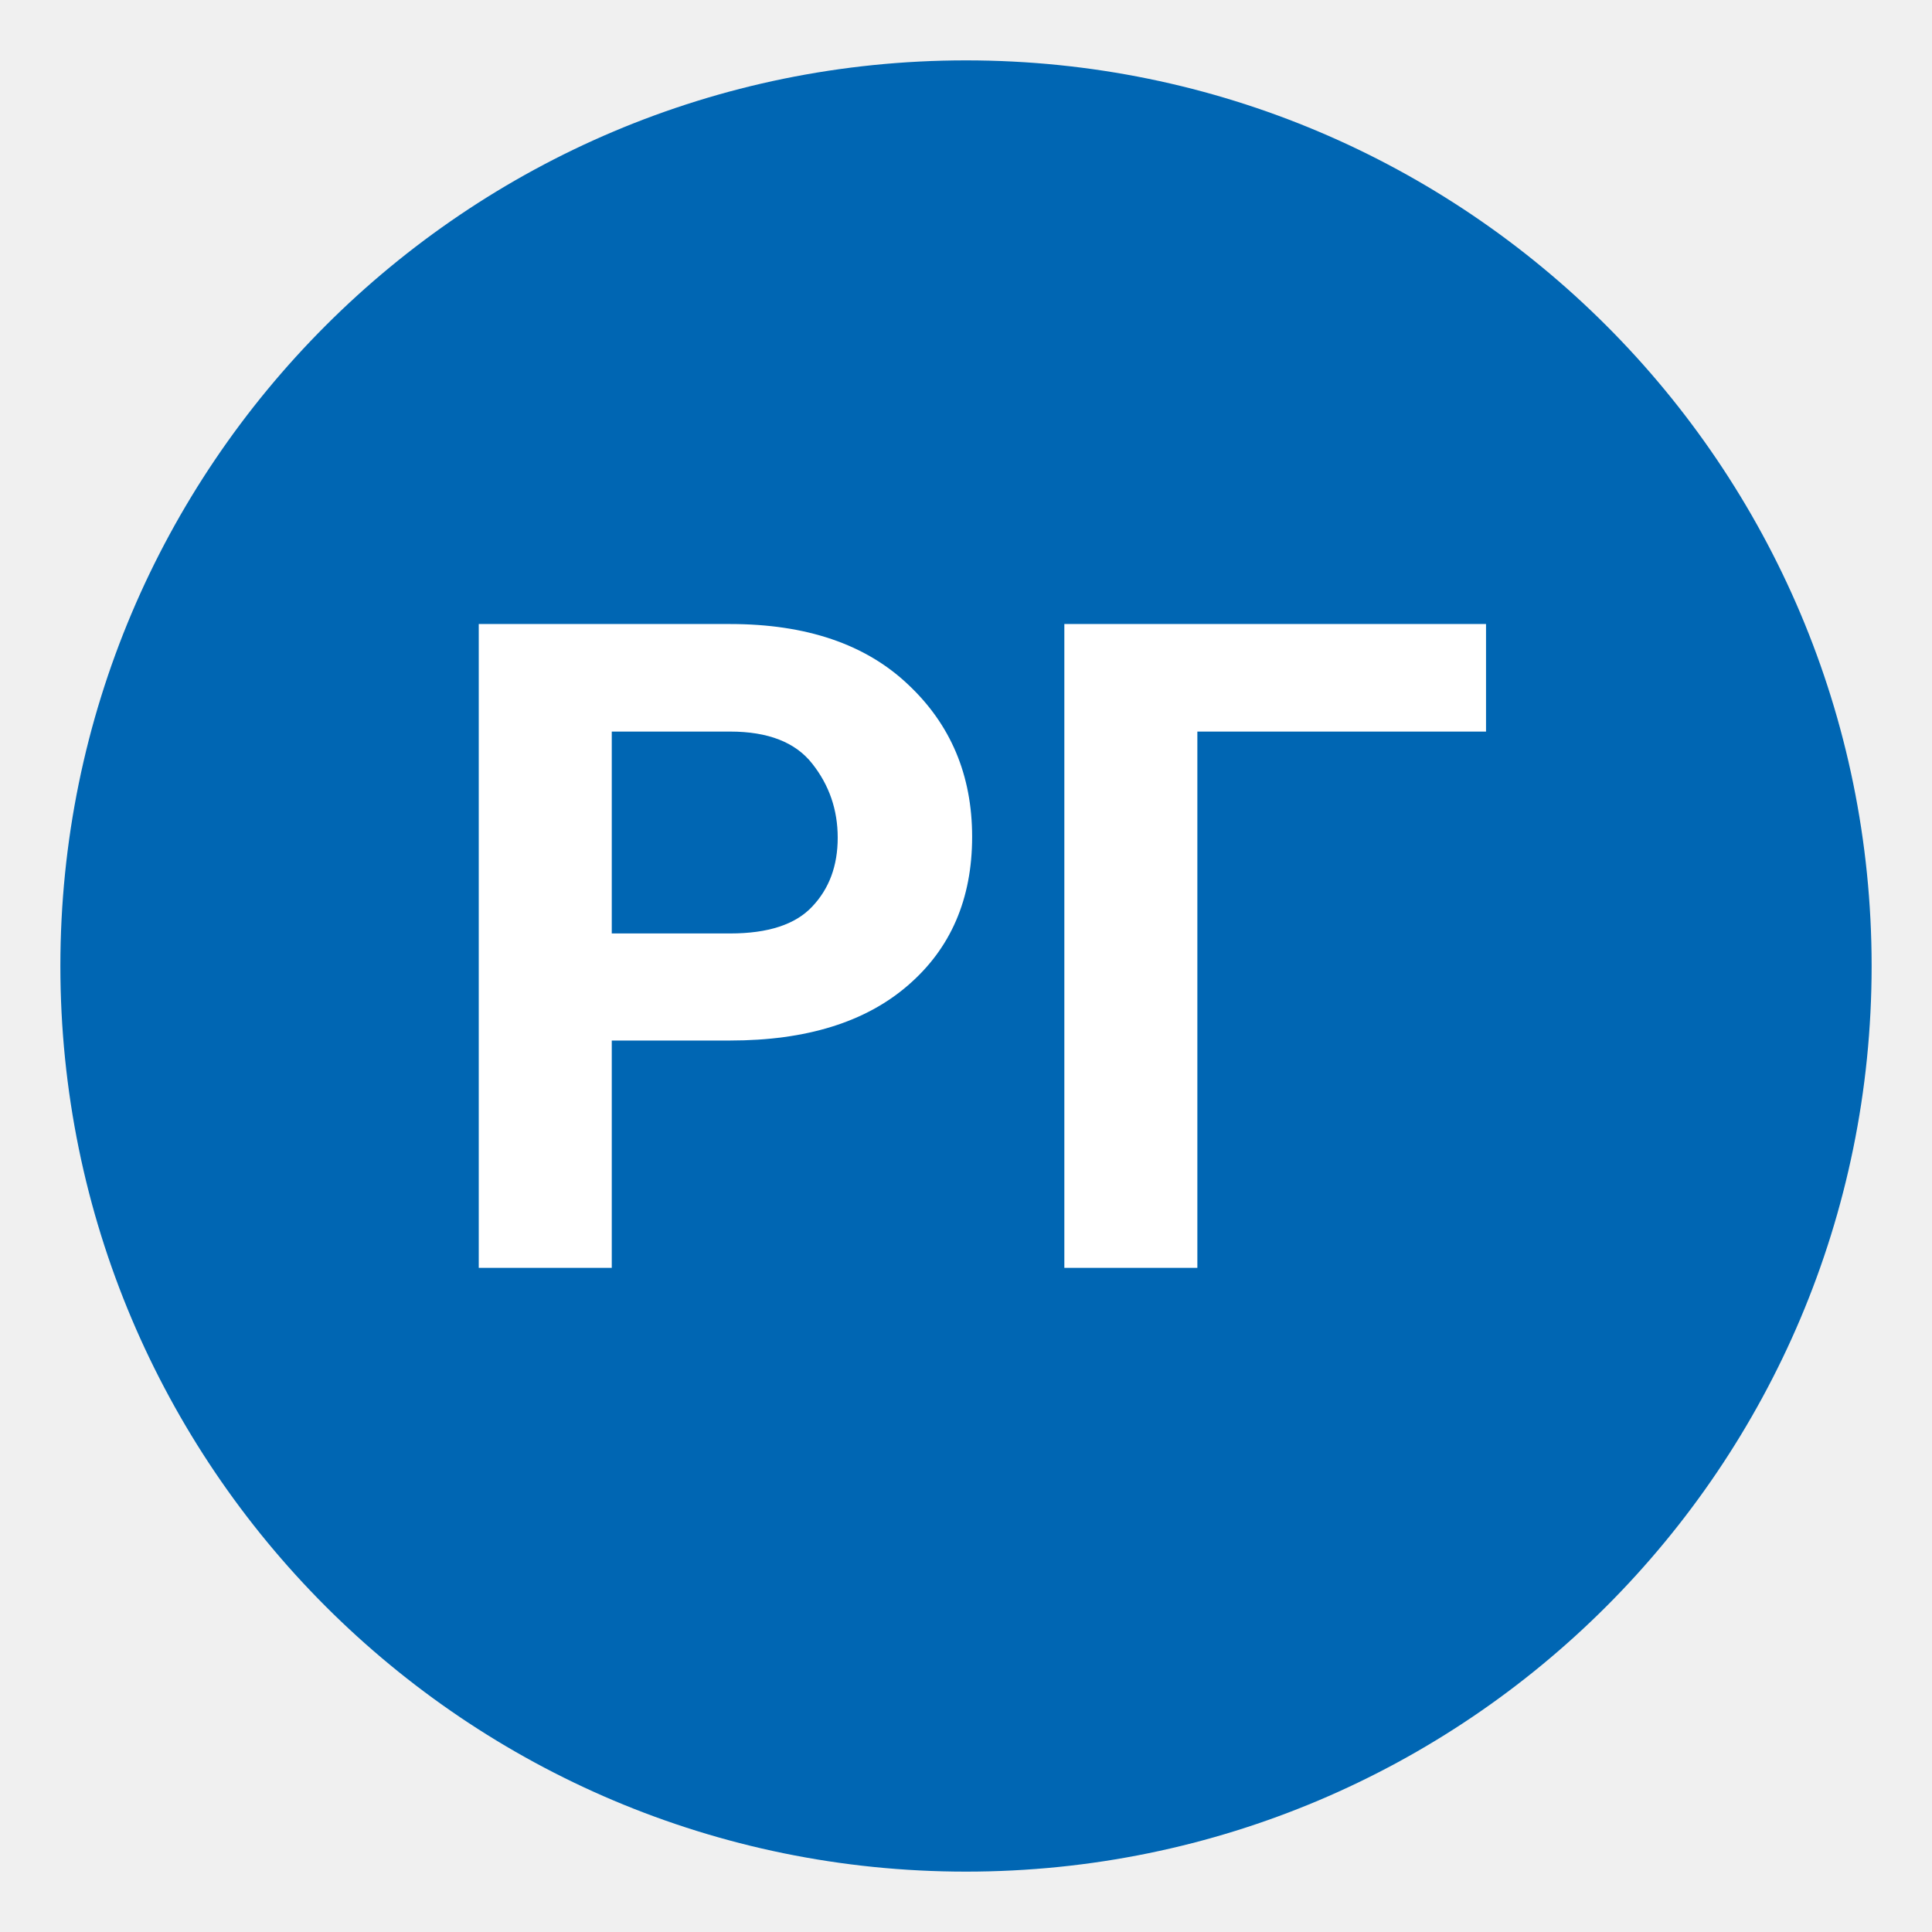
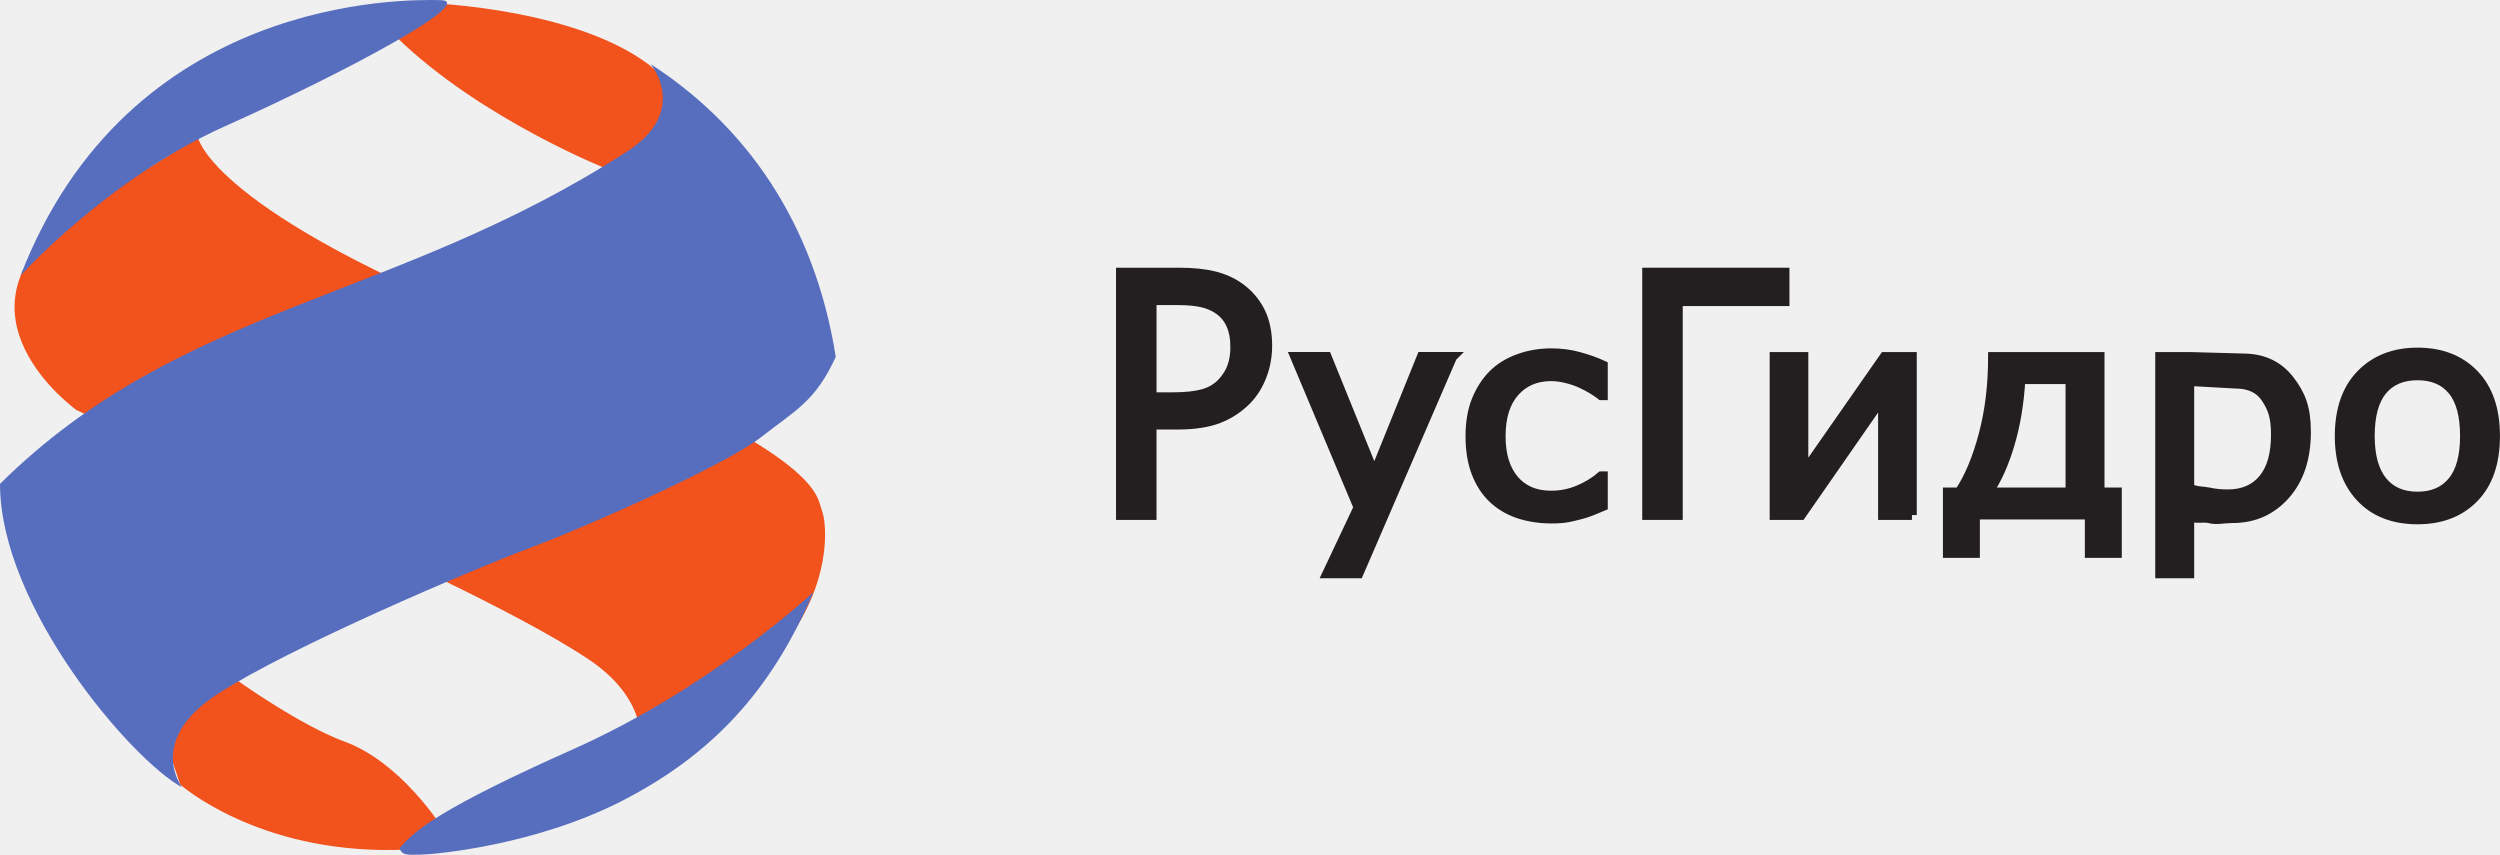
- <svg xmlns="http://www.w3.org/2000/svg" viewBox="0 0 64 64" role="img" aria-label="HYDR">
-   <circle cx="32" cy="32" r="30" fill="#0066B3" />
-   <text x="32" y="42" text-anchor="middle" font-family="'Segoe UI', 'Roboto', 'Helvetica Neue', Arial, sans-serif" font-size="30" font-weight="700" fill="#ffffff">РГ</text>
+ <svg xmlns="http://www.w3.org/2000/svg" width="323.36" height="110.561" id="svg3822" version="1.1">
+   <defs id="defs3824">
+     <clipPath clipPathUnits="userSpaceOnUse" id="clipPath308">
+       <path d="m 462.109,884.34 c -37.679,0.961 -322.73,4.84 -434.828,-285.059 0,0 89.715,99.989 211.606,154.59 129.488,57.988 260.898,129.488 223.222,130.469 z" id="path310" />
+     </clipPath>
+     <radialGradient fx="0" fy="0" cx="0" cy="0" r="1" gradientUnits="userSpaceOnUse" gradientTransform="matrix(63.1145,0,0,-63.1145,57.4731,59.864)" spreadMethod="pad" id="radialGradient312">
+       <stop style="stop-opacity:1;stop-color:#576ebe" offset="0" id="stop314" />
+       <stop style="stop-opacity:1;stop-color:#293d9b" offset="0.564" id="stop316" />
+       <stop style="stop-opacity:1;stop-color:#293d9b" offset="0.564" id="stop318" />
+       <stop style="stop-opacity:1;stop-color:#2b2f7f" offset="0.679" id="stop320" />
+       <stop style="stop-opacity:1;stop-color:#293d9b" offset="0.903" id="stop322" />
+       <stop style="stop-opacity:1;stop-color:#293d9b" offset="0.903" id="stop324" />
+       <stop style="stop-opacity:1;stop-color:#576ebe" offset="1" id="stop326" />
+       <stop style="stop-opacity:1;stop-color:#576ebe" offset="1" id="stop328" />
+     </radialGradient>
+     <clipPath clipPathUnits="userSpaceOnUse" id="clipPath288">
+       <path d="m 847.672,271.699 c 0,0 -105.332,-98.578 -248.356,-162.34 C 461.871,48.082 435.043,25.301 419.586,6.961 421.523,-1.75 431.195,0.172 441.824,0.172 452.449,0.172 558.75,8.859 650.527,56.219 742.34,103.559 804.18,169.281 847.672,271.699 z" id="path290" />
+     </clipPath>
+     <radialGradient fx="0" fy="0" cx="0" cy="0" r="1" gradientUnits="userSpaceOnUse" gradientTransform="matrix(22.103,0,0,-22.103,53.6685,18.157)" spreadMethod="pad" id="radialGradient292">
+       <stop style="stop-opacity:1;stop-color:#2b2f7f" offset="0" id="stop294" />
+       <stop style="stop-opacity:1;stop-color:#293d9b" offset="0.661" id="stop296" />
+       <stop style="stop-opacity:1;stop-color:#293d9b" offset="0.661" id="stop298" />
+       <stop style="stop-opacity:1;stop-color:#576ebe" offset="1" id="stop300" />
+     </radialGradient>
+     <clipPath clipPathUnits="userSpaceOnUse" id="clipPath260">
+       <path d="m 679.184,818.25 c 0,0 41.523,-49.191 -25.766,-91.449 C 413.773,572.219 193.48,569.32 6.02,383.789 6.02,257.211 141.309,98.762 194.457,69.75 c 0,0 -37.703,48.301 36.711,96.629 74.394,48.312 262.82,128.512 324.672,151.703 61.84,23.207 201.937,85.996 237.695,114.027 35.758,28.012 56.039,36.731 77.293,83.102 -22.207,140.117 -93.734,239.648 -191.644,303.039 z" id="path262" />
+     </clipPath>
+     <radialGradient fx="0" fy="0" cx="0" cy="0" r="1" gradientUnits="userSpaceOnUse" gradientTransform="matrix(63.1133,0,0,-63.1133,57.4727,59.864)" spreadMethod="pad" id="radialGradient264">
+       <stop style="stop-opacity:1;stop-color:#576ebe" offset="0" id="stop266" />
+       <stop style="stop-opacity:1;stop-color:#293d9b" offset="0.564" id="stop268" />
+       <stop style="stop-opacity:1;stop-color:#293d9b" offset="0.564" id="stop270" />
+       <stop style="stop-opacity:1;stop-color:#2b2f7f" offset="0.679" id="stop272" />
+       <stop style="stop-opacity:1;stop-color:#293d9b" offset="0.903" id="stop274" />
+       <stop style="stop-opacity:1;stop-color:#293d9b" offset="0.903" id="stop276" />
+       <stop style="stop-opacity:1;stop-color:#576ebe" offset="1" id="stop278" />
+       <stop style="stop-opacity:1;stop-color:#576ebe" offset="1" id="stop280" />
+     </radialGradient>
+     <clipPath clipPathUnits="userSpaceOnUse" id="clipPath244">
+       <path d="m 446.637,881.441 c 0,0 172.011,-4.839 245.449,-76.332 73.434,-71.519 1.934,-68.621 -6.754,-79.25 -8.707,-10.621 -48.336,-17.398 -48.336,-17.398 0,0 -133.336,52.187 -221.289,138.18 -16.414,26.089 30.93,34.8 30.93,34.8 z" id="path246" />
+     </clipPath>
+     <radialGradient fx="0" fy="0" cx="0" cy="0" r="1" gradientUnits="userSpaceOnUse" gradientTransform="matrix(12.6329,0,0,-12.6329,56.8574,79.495)" spreadMethod="pad" id="radialGradient248">
+       <stop style="stop-opacity:1;stop-color:#f57d14" offset="0" id="stop250" />
+       <stop style="stop-opacity:1;stop-color:#f2521b" offset="1" id="stop252" />
+     </radialGradient>
+     <clipPath clipPathUnits="userSpaceOnUse" id="clipPath228">
+       <path d="m 85.258,460.121 c 0,0 -141.082,100.481 -4.828,201.961 L 210.859,742.27 c 0,0 13.539,-77.301 331.45,-201.93 C 860.203,415.691 850.527,371.238 856.344,356.73 862.156,342.238 866.969,279.441 814.805,213.738 762.605,148.02 666,97.769 666,97.769 c 0,0 22.223,56.05 -52.195,105.34 C 539.418,252.371 379.004,324.828 325.883,348.02 272.695,371.238 85.258,460.121 85.258,460.121 z" id="path230" />
+     </clipPath>
+     <radialGradient fx="0" fy="0" cx="0" cy="0" r="1" gradientUnits="userSpaceOnUse" gradientTransform="matrix(37.3965,0,0,-37.3965,44.0449,42.002)" spreadMethod="pad" id="radialGradient232">
+       <stop style="stop-opacity:1;stop-color:#f57d14" offset="0" id="stop234" />
+       <stop style="stop-opacity:1;stop-color:#f2521b" offset="1" id="stop236" />
+     </radialGradient>
+     <clipPath clipPathUnits="userSpaceOnUse" id="clipPath212">
+       <path d="m 166.438,150.898 52.156,53.172 c 0,0 86.015,-65.711 143.968,-86.961 57.997,-21.257 99.547,-86.961 99.547,-86.961 0,0 97.579,-22.238 -46.402,-25.129 C 271.746,2.109 192.512,72.641 192.512,72.641 l -26.074,78.257 z" id="path214" />
+     </clipPath>
+     <radialGradient fx="0" fy="0" cx="0" cy="0" r="1" gradientUnits="userSpaceOnUse" gradientTransform="matrix(13.5662,0,0,-13.5662,33.043,10.45)" spreadMethod="pad" id="radialGradient216">
+       <stop style="stop-opacity:1;stop-color:#f57d14" offset="0" id="stop218" />
+       <stop style="stop-opacity:1;stop-color:#f2521b" offset="1" id="stop220" />
+     </radialGradient>
+   </defs>
+   <g id="layer1" transform="translate(-232.6088,-311.3672)">
+     <path id="path176" style="fill:#231f20;fill-opacity:1;fill-rule:nonzero;stroke:none" d="m 392.376,356.182 c 0,-1.081 -0.177,-2.021 -0.532,-2.821 -0.357,-0.801 -0.897,-1.454 -1.625,-1.96 -0.63,-0.433 -1.366,-0.745 -2.203,-0.927 -0.843,-0.183 -1.887,-0.272 -3.136,-0.272 l -3.306,0 0,12.534 2.723,0 c 1.613,0 2.915,-0.136 3.908,-0.41 0.995,-0.275 1.821,-0.761 2.481,-1.466 0.589,-0.631 1.02,-1.319 1.288,-2.062 0.271,-0.747 0.404,-1.614 0.404,-2.615 z m 4.152,-0.103 c 0,1.362 -0.231,2.651 -0.698,3.865 -0.463,1.216 -1.103,2.252 -1.923,3.106 -1.036,1.067 -2.251,1.879 -3.647,2.426 -1.399,0.546 -3.165,0.821 -5.3,0.821 l -3.388,0 0,11.692 -3.986,0 0,-31.37 7.535,0 c 1.771,0 3.284,0.153 4.532,0.462 1.251,0.31 2.351,0.81 3.308,1.498 1.113,0.799 1.989,1.812 2.62,3.042 0.629,1.23 0.946,2.715 0.946,4.457" />
+     <path id="path178" style="fill:none;stroke:#231f20;stroke-width:1.25;stroke-linecap:butt;stroke-linejoin:miter;stroke-miterlimit:10;stroke-opacity:1;stroke-dasharray:none" d="m 392.376,356.182 c 0,-1.081 -0.177,-2.021 -0.532,-2.821 -0.357,-0.801 -0.897,-1.454 -1.625,-1.96 -0.63,-0.433 -1.366,-0.745 -2.203,-0.927 -0.843,-0.183 -1.887,-0.272 -3.136,-0.272 l -3.306,0 0,12.534 2.723,0 c 1.613,0 2.915,-0.136 3.908,-0.41 0.995,-0.275 1.821,-0.761 2.481,-1.466 0.589,-0.631 1.02,-1.319 1.288,-2.062 0.271,-0.747 0.404,-1.614 0.404,-2.615 z m 4.152,-0.103 c 0,1.362 -0.231,2.651 -0.698,3.865 -0.463,1.216 -1.103,2.252 -1.923,3.106 -1.036,1.067 -2.251,1.879 -3.647,2.426 -1.399,0.546 -3.165,0.821 -5.3,0.821 l -3.388,0 0,11.692 -3.986,0 0,-31.37 7.535,0 c 1.771,0 3.284,0.153 4.532,0.462 1.251,0.31 2.351,0.81 3.308,1.498 1.113,0.799 1.989,1.812 2.62,3.042 0.629,1.23 0.946,2.715 0.946,4.457 z" />
+     <path id="path180" style="fill:#231f20;fill-opacity:1;fill-rule:nonzero;stroke:none" d="m 420.441,357.526 -12.107,28.01 -4.051,0 4.029,-8.538 -8.182,-19.473 4.091,0 6.147,15.15 6.125,-15.15 3.949,0" />
+     <path id="path182" style="fill:none;stroke:#231f20;stroke-width:1.25;stroke-linecap:butt;stroke-linejoin:miter;stroke-miterlimit:10;stroke-opacity:1;stroke-dasharray:none" d="m 420.441,357.526 -12.107,28.01 -4.051,0 4.029,-8.538 -8.182,-19.473 4.091,0 6.147,15.15 6.125,-15.15 3.949,0 z" />
+     <path id="path184" style="fill:#231f20;fill-opacity:1;fill-rule:nonzero;stroke:none" d="m 433.29,378.446 c -1.542,0 -2.962,-0.219 -4.254,-0.648 -1.286,-0.434 -2.396,-1.093 -3.322,-1.97 -0.925,-0.88 -1.646,-1.99 -2.155,-3.326 -0.512,-1.339 -0.769,-2.911 -0.769,-4.715 0,-1.798 0.266,-3.349 0.799,-4.655 0.53,-1.306 1.238,-2.405 2.125,-3.297 0.885,-0.889 1.991,-1.579 3.317,-2.059 1.32,-0.485 2.74,-0.725 4.259,-0.725 1.238,0 2.43,0.156 3.579,0.476 1.147,0.317 2.169,0.684 3.069,1.099 l 0,3.868 -0.22,0 c -0.266,-0.21 -0.61,-0.449 -1.036,-0.717 -0.424,-0.268 -0.938,-0.541 -1.539,-0.824 -0.524,-0.244 -1.145,-0.457 -1.857,-0.641 -0.713,-0.182 -1.397,-0.274 -2.056,-0.274 -1.959,0 -3.534,0.675 -4.726,2.023 -1.188,1.35 -1.782,3.258 -1.782,5.726 0,2.418 0.579,4.301 1.725,5.65 1.146,1.349 2.743,2.024 4.784,2.024 1.239,0 2.411,-0.23 3.529,-0.695 1.115,-0.462 2.103,-1.061 2.96,-1.797 l 0.22,0 0,3.866 c -0.372,0.159 -0.844,0.351 -1.407,0.578 -0.561,0.229 -1.075,0.394 -1.534,0.503 -0.64,0.172 -1.22,0.304 -1.73,0.397 -0.511,0.087 -1.17,0.135 -1.976,0.135" />
+     <path id="path186" style="fill:none;stroke:#231f20;stroke-width:1.25;stroke-linecap:butt;stroke-linejoin:miter;stroke-miterlimit:10;stroke-opacity:1;stroke-dasharray:none" d="m 433.29,378.446 c -1.542,0 -2.962,-0.219 -4.254,-0.648 -1.286,-0.434 -2.396,-1.093 -3.322,-1.97 -0.925,-0.88 -1.646,-1.99 -2.155,-3.326 -0.512,-1.339 -0.769,-2.911 -0.769,-4.715 0,-1.798 0.266,-3.349 0.799,-4.655 0.53,-1.306 1.238,-2.405 2.125,-3.297 0.885,-0.889 1.991,-1.579 3.317,-2.059 1.32,-0.485 2.74,-0.725 4.259,-0.725 1.238,0 2.43,0.156 3.579,0.476 1.147,0.317 2.169,0.684 3.069,1.099 l 0,3.868 -0.22,0 c -0.266,-0.21 -0.61,-0.449 -1.036,-0.717 -0.424,-0.268 -0.938,-0.541 -1.539,-0.824 -0.524,-0.244 -1.145,-0.457 -1.857,-0.641 -0.713,-0.182 -1.397,-0.274 -2.056,-0.274 -1.959,0 -3.534,0.675 -4.726,2.023 -1.188,1.35 -1.782,3.258 -1.782,5.726 0,2.418 0.579,4.301 1.725,5.65 1.146,1.349 2.743,2.024 4.784,2.024 1.239,0 2.411,-0.23 3.529,-0.695 1.115,-0.462 2.103,-1.061 2.96,-1.797 l 0.22,0 0,3.866 c -0.372,0.159 -0.844,0.351 -1.407,0.578 -0.561,0.229 -1.075,0.394 -1.534,0.503 -0.64,0.172 -1.22,0.304 -1.73,0.397 -0.511,0.087 -1.17,0.135 -1.976,0.135 z" />
+     <path id="path188" style="fill:#231f20;fill-opacity:1;fill-rule:nonzero;stroke:none" d="m 463.439,350.329 -13.804,0 0,27.661 -3.989,0 0,-31.37 17.793,0 0,3.709" />
+     <path id="path190" style="fill:none;stroke:#231f20;stroke-width:1.25;stroke-linecap:butt;stroke-linejoin:miter;stroke-miterlimit:10;stroke-opacity:1;stroke-dasharray:none" d="m 463.439,350.329 -13.804,0 0,27.661 -3.989,0 0,-31.37 17.793,0 0,3.709 z" />
+     <path id="path192" style="fill:#231f20;fill-opacity:1;fill-rule:nonzero;stroke:none" d="m 479.906,377.99 -3.751,0 0,-15.261 -10.598,15.261 -3.428,0 0,-20.464 3.749,0 0,15.021 10.48,-15.021 3.547,0 0,20.464" />
+     <path id="path194" style="fill:none;stroke:#231f20;stroke-width:1.25;stroke-linecap:butt;stroke-linejoin:miter;stroke-miterlimit:10;stroke-opacity:1;stroke-dasharray:none" d="m 479.906,377.99 -3.751,0 0,-15.261 -10.598,15.261 -3.428,0 0,-20.464 3.749,0 0,15.021 10.48,-15.021 3.547,0 0,20.464 z" />
+     <path id="path196" style="fill:#231f20;fill-opacity:1;fill-rule:nonzero;stroke:none" d="m 500.4,375.056 0,-14.635 -6.449,0 c -0.174,3.053 -0.634,5.839 -1.381,8.364 -0.744,2.519 -1.681,4.611 -2.811,6.271 l 10.641,0 z m 6.025,7.841 -3.527,0 0,-4.964 -14.83,0 0,4.964 -3.527,0 0,-7.841 1.492,0 c 1.276,-1.904 2.319,-4.393 3.131,-7.463 0.816,-3.074 1.22,-6.427 1.22,-10.067 l 13.804,0 0,17.53 2.237,0 0,7.841" />
+     <path id="path198" style="fill:none;stroke:#231f20;stroke-width:1.25;stroke-linecap:butt;stroke-linejoin:miter;stroke-miterlimit:10;stroke-opacity:1;stroke-dasharray:none" d="m 500.4,375.056 0,-14.635 -6.449,0 c -0.174,3.053 -0.634,5.839 -1.381,8.364 -0.744,2.519 -1.681,4.611 -2.811,6.271 l 10.641,0 z m 6.025,7.841 -3.527,0 0,-4.964 -14.83,0 0,4.964 -3.527,0 0,-7.841 1.492,0 c 1.276,-1.904 2.319,-4.393 3.131,-7.463 0.816,-3.074 1.22,-6.427 1.22,-10.067 l 13.804,0 0,17.53 2.237,0 0,7.841 z" />
+     <path id="path200" style="fill:#231f20;fill-opacity:1;fill-rule:nonzero;stroke:none" d="m 515.789,360.664 0,13.875 c 0.995,0.441 1.847,0.361 2.551,0.517 0.704,0.157 1.515,0.241 2.425,0.241 1.964,0 3.491,-0.656 4.577,-1.962 1.087,-1.308 1.633,-3.219 1.633,-5.734 0,-2.332 -0.409,-3.384 -1.229,-4.672 -0.819,-1.289 -2.151,-1.933 -3.993,-1.933 l -5.965,-0.333 z m 6.893,-2.948 c 2.58,0 4.593,0.926 6.036,2.785 1.444,1.856 2.165,3.59 2.165,6.716 0,3.407 -0.896,6.12 -2.69,8.144 -1.791,2.019 -4.06,3.031 -6.8,3.031 -1.114,0 -2.103,0.264 -2.96,0.03 -0.86,-0.232 -1.741,0.169 -2.644,-0.321 l 0,7.435 -3.788,0 0,-28.01 3.788,0 6.893,0.19" />
+     <path id="path202" style="fill:none;stroke:#231f20;stroke-width:1.25;stroke-linecap:butt;stroke-linejoin:miter;stroke-miterlimit:10;stroke-opacity:1;stroke-dasharray:none" d="m 515.789,360.664 0,13.875 c 0.995,0.441 1.847,0.361 2.551,0.517 0.704,0.157 1.515,0.241 2.425,0.241 1.964,0 3.491,-0.656 4.577,-1.962 1.087,-1.308 1.633,-3.219 1.633,-5.734 0,-2.332 -0.409,-3.384 -1.229,-4.672 -0.819,-1.289 -2.151,-1.933 -3.993,-1.933 l -5.965,-0.333 z m 6.893,-2.948 c 2.58,0 4.593,0.926 6.036,2.785 1.444,1.856 2.165,3.59 2.165,6.716 0,3.407 -0.896,6.12 -2.69,8.144 -1.791,2.019 -4.06,3.031 -6.8,3.031 -1.114,0 -2.103,0.264 -2.96,0.03 -0.86,-0.232 -1.741,0.169 -2.644,-0.321 l 0,7.435 -3.788,0 0,-28.01 3.788,0 6.893,0.19 z" />
+     <path id="path204" style="fill:#231f20;fill-opacity:1;fill-rule:nonzero;stroke:none" d="m 551.428,367.767 c 0,-2.652 -0.527,-4.62 -1.59,-5.909 -1.062,-1.29 -2.571,-1.931 -4.535,-1.931 -1.975,0 -3.494,0.641 -4.562,1.931 -1.07,1.289 -1.603,3.256 -1.603,5.909 0,2.562 0.532,4.508 1.603,5.832 1.069,1.329 2.587,1.99 4.562,1.99 1.948,0 3.456,-0.65 4.525,-1.951 1.067,-1.3 1.6,-3.259 1.6,-5.87 z m 3.91,0 c 0,3.443 -0.911,6.101 -2.74,7.979 -1.826,1.873 -4.256,2.809 -7.295,2.809 -3.131,0 -5.591,-0.966 -7.384,-2.902 -1.795,-1.937 -2.691,-4.564 -2.691,-7.885 0,-3.421 0.925,-6.075 2.77,-7.97 1.847,-1.895 4.284,-2.841 7.305,-2.841 3.039,0 5.469,0.944 7.295,2.83 1.829,1.887 2.74,4.549 2.74,7.981" />
+     <path id="path206" style="fill:none;stroke:#231f20;stroke-width:1.25;stroke-linecap:butt;stroke-linejoin:miter;stroke-miterlimit:10;stroke-opacity:1;stroke-dasharray:none" d="m 551.428,367.767 c 0,-2.652 -0.527,-4.62 -1.59,-5.909 -1.062,-1.29 -2.571,-1.931 -4.535,-1.931 -1.975,0 -3.494,0.641 -4.562,1.931 -1.07,1.289 -1.603,3.256 -1.603,5.909 0,2.562 0.532,4.508 1.603,5.832 1.069,1.329 2.587,1.99 4.562,1.99 1.948,0 3.456,-0.65 4.525,-1.951 1.067,-1.3 1.6,-3.259 1.6,-5.87 z m 3.91,0 c 0,3.443 -0.911,6.101 -2.74,7.979 -1.826,1.873 -4.256,2.809 -7.295,2.809 -3.131,0 -5.591,-0.966 -7.384,-2.902 -1.795,-1.937 -2.691,-4.564 -2.691,-7.885 0,-3.421 0.925,-6.075 2.77,-7.97 1.847,-1.895 4.284,-2.841 7.305,-2.841 3.039,0 5.469,0.944 7.295,2.83 1.829,1.887 2.74,4.549 2.74,7.981 z" />
+     <g id="g208" transform="matrix(0.125,0,0,-0.125,231.8564,421.9276)">
+       <g clip-path="url(#clipPath212)" id="g210">
+         <path id="path222" style="fill:url(#radialGradient216);fill-opacity:1;fill-rule:nonzero;stroke:none" d="m 166.438,150.898 52.156,53.172 c 0,0 86.015,-65.711 143.968,-86.961 57.997,-21.257 99.547,-86.961 99.547,-86.961 0,0 97.579,-22.238 -46.402,-25.129 C 271.746,2.109 192.512,72.641 192.512,72.641 l -26.074,78.257" />
+       </g>
+     </g>
+     <g id="g224" transform="matrix(0.125,0,0,-0.125,231.8564,421.9276)">
+       <g clip-path="url(#clipPath228)" id="g226">
+         <path id="path238" style="fill:url(#radialGradient232);fill-opacity:1;fill-rule:nonzero;stroke:none" d="m 85.258,460.121 c 0,0 -141.082,100.481 -4.828,201.961 L 210.859,742.27 c 0,0 13.539,-77.301 331.45,-201.93 C 860.203,415.691 850.527,371.238 856.344,356.73 862.156,342.238 866.969,279.441 814.805,213.738 762.605,148.02 666,97.769 666,97.769 c 0,0 22.223,56.05 -52.195,105.34 C 539.418,252.371 379.004,324.828 325.883,348.02 272.695,371.238 85.258,460.121 85.258,460.121" />
+       </g>
+     </g>
+     <g id="g240" transform="matrix(0.125,0,0,-0.125,231.8564,421.9276)">
+       <g clip-path="url(#clipPath244)" id="g242">
+         <path id="path254" style="fill:url(#radialGradient248);fill-opacity:1;fill-rule:nonzero;stroke:none" d="m 446.637,881.441 c 0,0 172.011,-4.839 245.449,-76.332 73.434,-71.519 1.934,-68.621 -6.754,-79.25 -8.707,-10.621 -48.336,-17.398 -48.336,-17.398 0,0 -133.336,52.187 -221.289,138.18 -16.414,26.089 30.93,34.8 30.93,34.8" />
+       </g>
+     </g>
+     <g id="g256" transform="matrix(0.125,0,0,-0.125,231.8564,421.9276)">
+       <g clip-path="url(#clipPath260)" id="g258">
+         <path id="path282" style="fill:url(#radialGradient264);fill-opacity:1;fill-rule:nonzero;stroke:none" d="m 679.184,818.25 c 0,0 41.523,-49.191 -25.766,-91.449 C 413.773,572.219 193.48,569.32 6.02,383.789 6.02,257.211 141.309,98.762 194.457,69.75 c 0,0 -37.703,48.301 36.711,96.629 74.394,48.312 262.82,128.512 324.672,151.703 61.84,23.207 201.937,85.996 237.695,114.027 35.758,28.012 56.039,36.731 77.293,83.102 -22.207,140.117 -93.734,239.648 -191.644,303.039" />
+       </g>
+     </g>
+     <g id="g284" transform="matrix(0.125,0,0,-0.125,231.8564,421.9276)">
+       <g clip-path="url(#clipPath288)" id="g286">
+         <path id="path302" style="fill:url(#radialGradient292);fill-opacity:1;fill-rule:nonzero;stroke:none" d="m 847.672,271.699 c 0,0 -105.332,-98.578 -248.356,-162.34 C 461.871,48.082 435.043,25.301 419.586,6.961 421.523,-1.75 431.195,0.172 441.824,0.172 452.449,0.172 558.75,8.859 650.527,56.219 742.34,103.559 804.18,169.281 847.672,271.699" />
+       </g>
+     </g>
+     <g id="g304" transform="matrix(0.125,0,0,-0.125,231.8564,421.9276)">
+       <g clip-path="url(#clipPath308)" id="g306">
+         <path id="path330" style="fill:url(#radialGradient312);fill-opacity:1;fill-rule:nonzero;stroke:none" d="m 462.109,884.34 c -37.679,0.961 -322.73,4.84 -434.828,-285.059 0,0 89.715,99.989 211.606,154.59 129.488,57.988 260.898,129.488 223.222,130.469" />
+       </g>
+     </g>
+   </g>
</svg>
